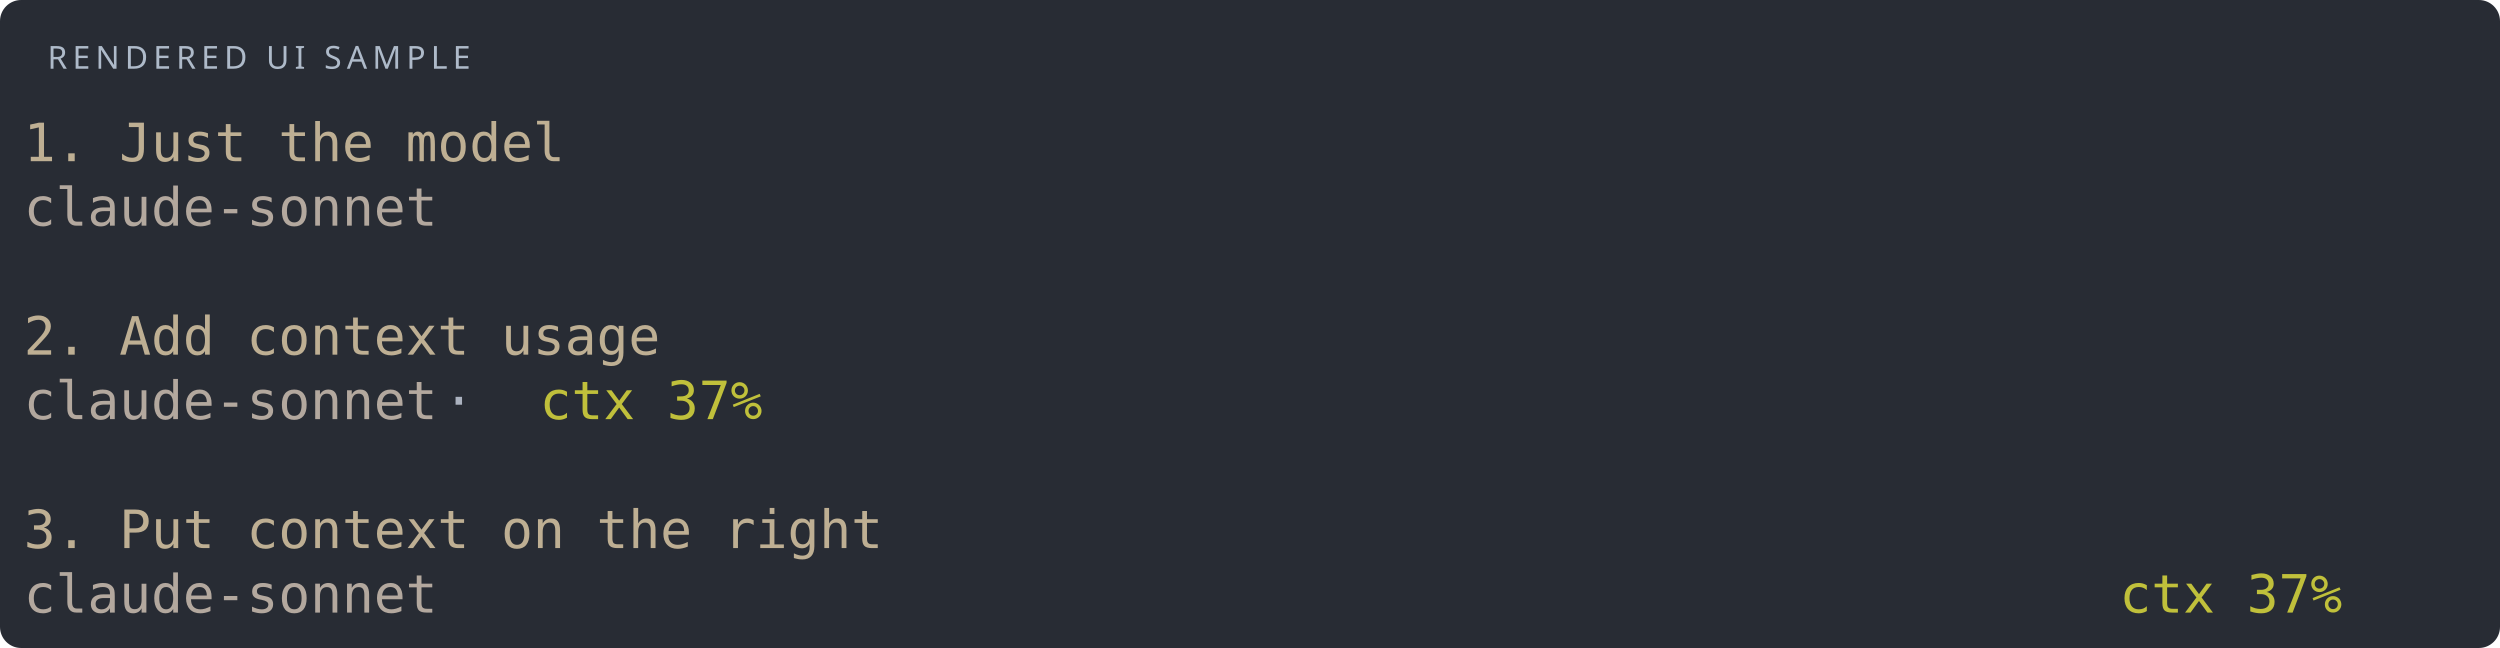
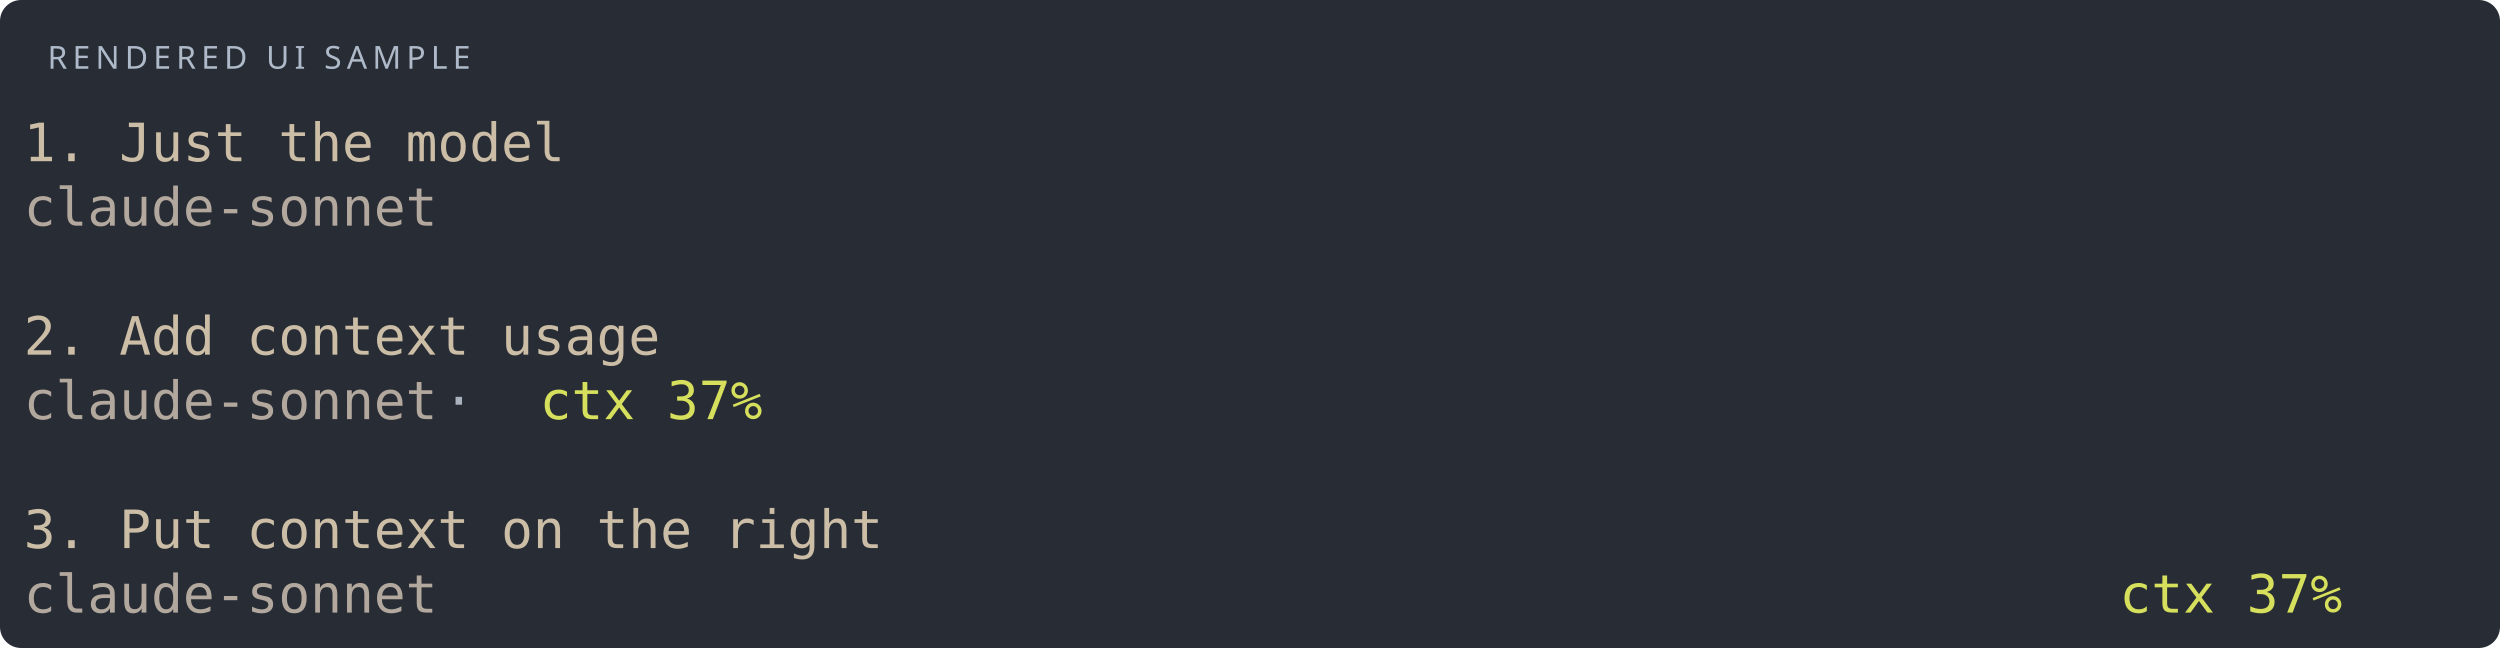
<svg xmlns="http://www.w3.org/2000/svg" viewBox="0 0 946 245.2">
  <style>
.appearance-custom-statusbar-matrix {font-family:monospace;font-size:20px;line-height:24.4px}
- .appearance-custom-statusbar-r1 { fill: #beaf93 }
+ .appearance-custom-statusbar-r1 { fill: #ccbea6 }
.appearance-custom-statusbar-r2 { fill: #abb2bf }
.appearance-custom-statusbar-r3 { fill: #b3a89e }
- .appearance-custom-statusbar-r4 { fill: #c0c03b }
+ .appearance-custom-statusbar-r4 { fill: #d6e05d }
</style>
  <defs>
    <clipPath id="appearance-custom-statusbar-clip-terminal">
      <rect width="926.2" height="194.2" />
    </clipPath>
    <clipPath id="appearance-custom-statusbar-line-0">
      <rect x="0" y="1.5" width="927.2" height="24.65" />
    </clipPath>
    <clipPath id="appearance-custom-statusbar-line-1">
      <rect x="0" y="25.9" width="927.2" height="24.65" />
    </clipPath>
    <clipPath id="appearance-custom-statusbar-line-2">
      <rect x="0" y="50.3" width="927.2" height="24.65" />
    </clipPath>
    <clipPath id="appearance-custom-statusbar-line-3">
      <rect x="0" y="74.7" width="927.2" height="24.65" />
    </clipPath>
    <clipPath id="appearance-custom-statusbar-line-4">
      <rect x="0" y="99.1" width="927.2" height="24.65" />
    </clipPath>
    <clipPath id="appearance-custom-statusbar-line-5">
      <rect x="0" y="123.5" width="927.2" height="24.65" />
    </clipPath>
    <clipPath id="appearance-custom-statusbar-line-6">
      <rect x="0" y="147.9" width="927.2" height="24.65" />
    </clipPath>
  </defs>
  <rect width="946" height="245.2" rx="8" fill="#282c34" />
  <text x="18" y="26" fill="#aebac9" font-family="sans-serif" font-size="12" letter-spacing="2">RENDERED UI SAMPLE</text>
  <g transform="translate(9, 41)" clip-path="url(#appearance-custom-statusbar-clip-terminal)">
    <g class="appearance-custom-statusbar-matrix">
      <text class="appearance-custom-statusbar-r1" x="0" y="20" textLength="207.4" clip-path="url(#appearance-custom-statusbar-line-0)">1. Just the model</text>
      <text class="appearance-custom-statusbar-r2" x="927.2" y="20" textLength="12.2" clip-path="url(#appearance-custom-statusbar-line-0)">
</text>
      <text class="appearance-custom-statusbar-r3" x="0" y="44.4" textLength="158.6" clip-path="url(#appearance-custom-statusbar-line-1)">claude-sonnet</text>
      <text class="appearance-custom-statusbar-r2" x="927.2" y="44.4" textLength="12.2" clip-path="url(#appearance-custom-statusbar-line-1)">
</text>
      <text class="appearance-custom-statusbar-r2" x="927.2" y="68.8" textLength="12.2" clip-path="url(#appearance-custom-statusbar-line-2)">
</text>
      <text class="appearance-custom-statusbar-r1" x="0" y="93.2" textLength="244" clip-path="url(#appearance-custom-statusbar-line-3)">2. Add context usage</text>
      <text class="appearance-custom-statusbar-r2" x="927.2" y="93.2" textLength="12.2" clip-path="url(#appearance-custom-statusbar-line-3)">
</text>
      <text class="appearance-custom-statusbar-r3" x="0" y="117.6" textLength="158.6" clip-path="url(#appearance-custom-statusbar-line-4)">claude-sonnet</text>
      <text class="appearance-custom-statusbar-r2" x="158.6" y="117.6" textLength="36.6" clip-path="url(#appearance-custom-statusbar-line-4)"> · </text>
      <text class="appearance-custom-statusbar-r4" x="195.2" y="117.6" textLength="85.4" clip-path="url(#appearance-custom-statusbar-line-4)">ctx 37%</text>
      <text class="appearance-custom-statusbar-r2" x="927.2" y="117.6" textLength="12.2" clip-path="url(#appearance-custom-statusbar-line-4)">
</text>
      <text class="appearance-custom-statusbar-r2" x="927.2" y="142" textLength="12.2" clip-path="url(#appearance-custom-statusbar-line-5)">
</text>
      <text class="appearance-custom-statusbar-r1" x="0" y="166.4" textLength="329.4" clip-path="url(#appearance-custom-statusbar-line-6)">3. Put context on the right</text>
      <text class="appearance-custom-statusbar-r2" x="927.2" y="166.4" textLength="12.2" clip-path="url(#appearance-custom-statusbar-line-6)">
</text>
      <text class="appearance-custom-statusbar-r3" x="0" y="190.8" textLength="158.6" clip-path="url(#appearance-custom-statusbar-line-7)">claude-sonnet</text>
      <text class="appearance-custom-statusbar-r4" x="793" y="190.8" textLength="85.4" clip-path="url(#appearance-custom-statusbar-line-7)">ctx 37%</text>
      <text class="appearance-custom-statusbar-r2" x="927.2" y="190.8" textLength="12.2" clip-path="url(#appearance-custom-statusbar-line-7)">
</text>
    </g>
  </g>
</svg>
